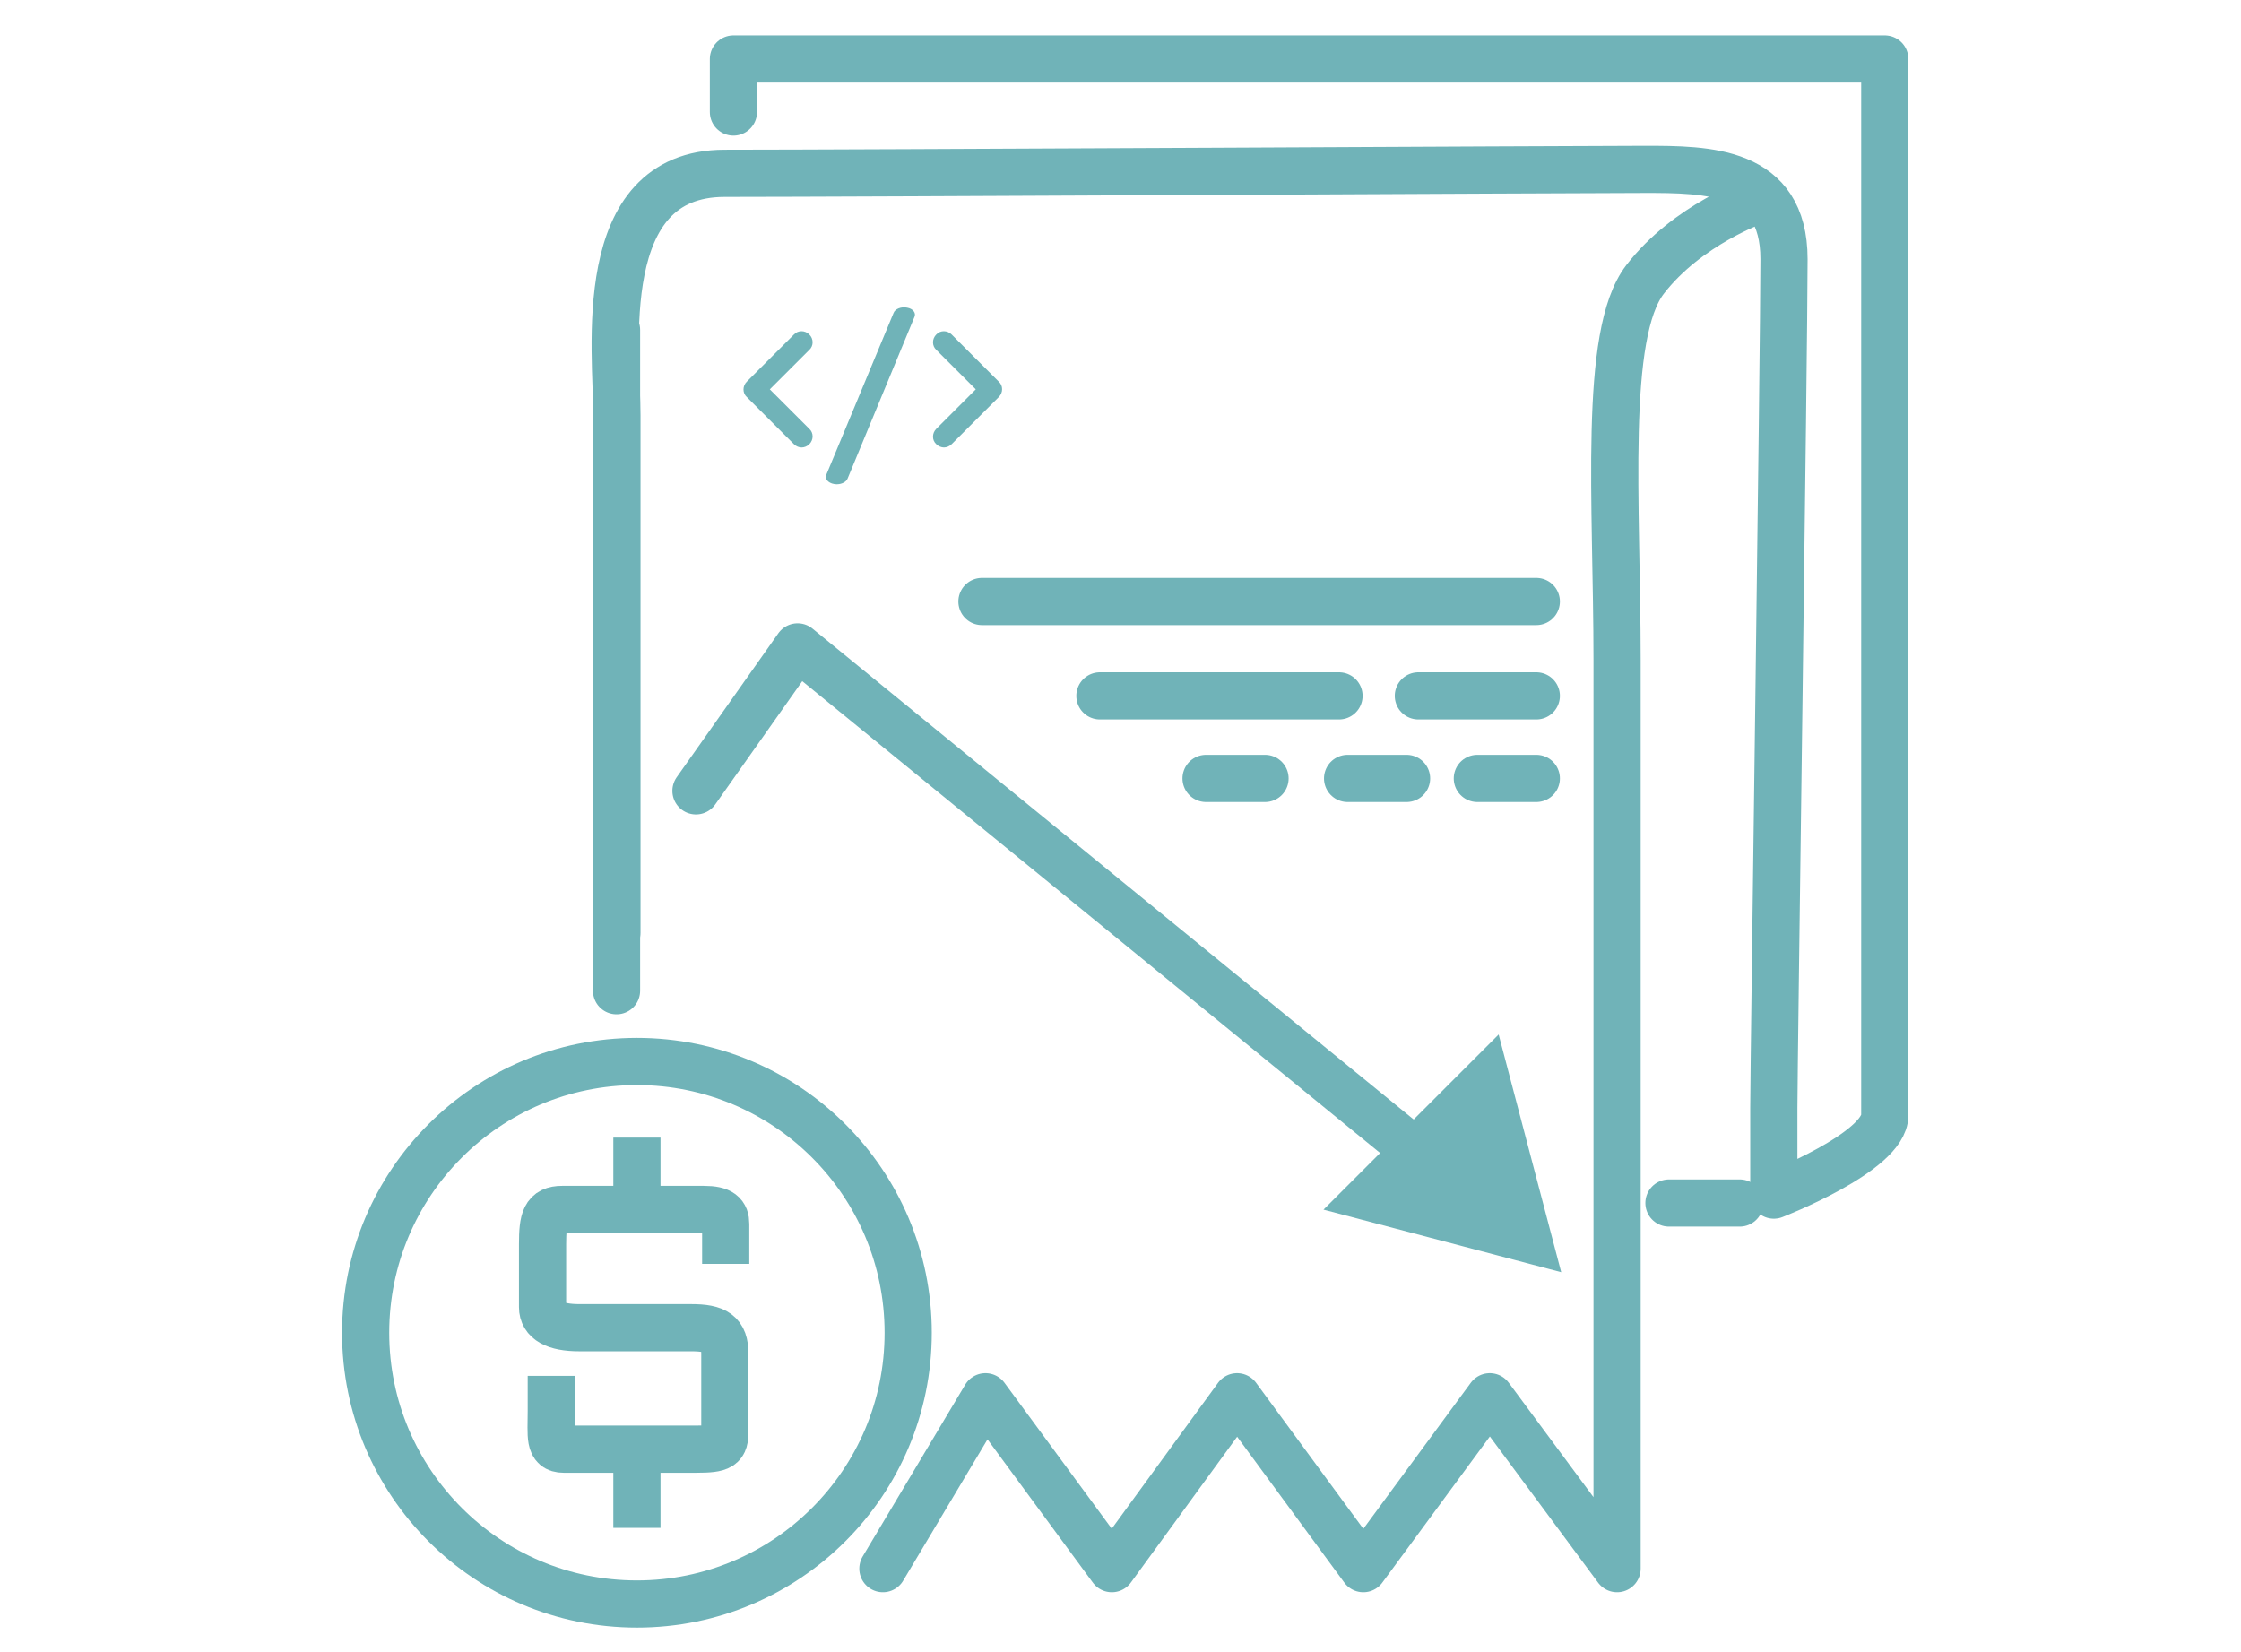
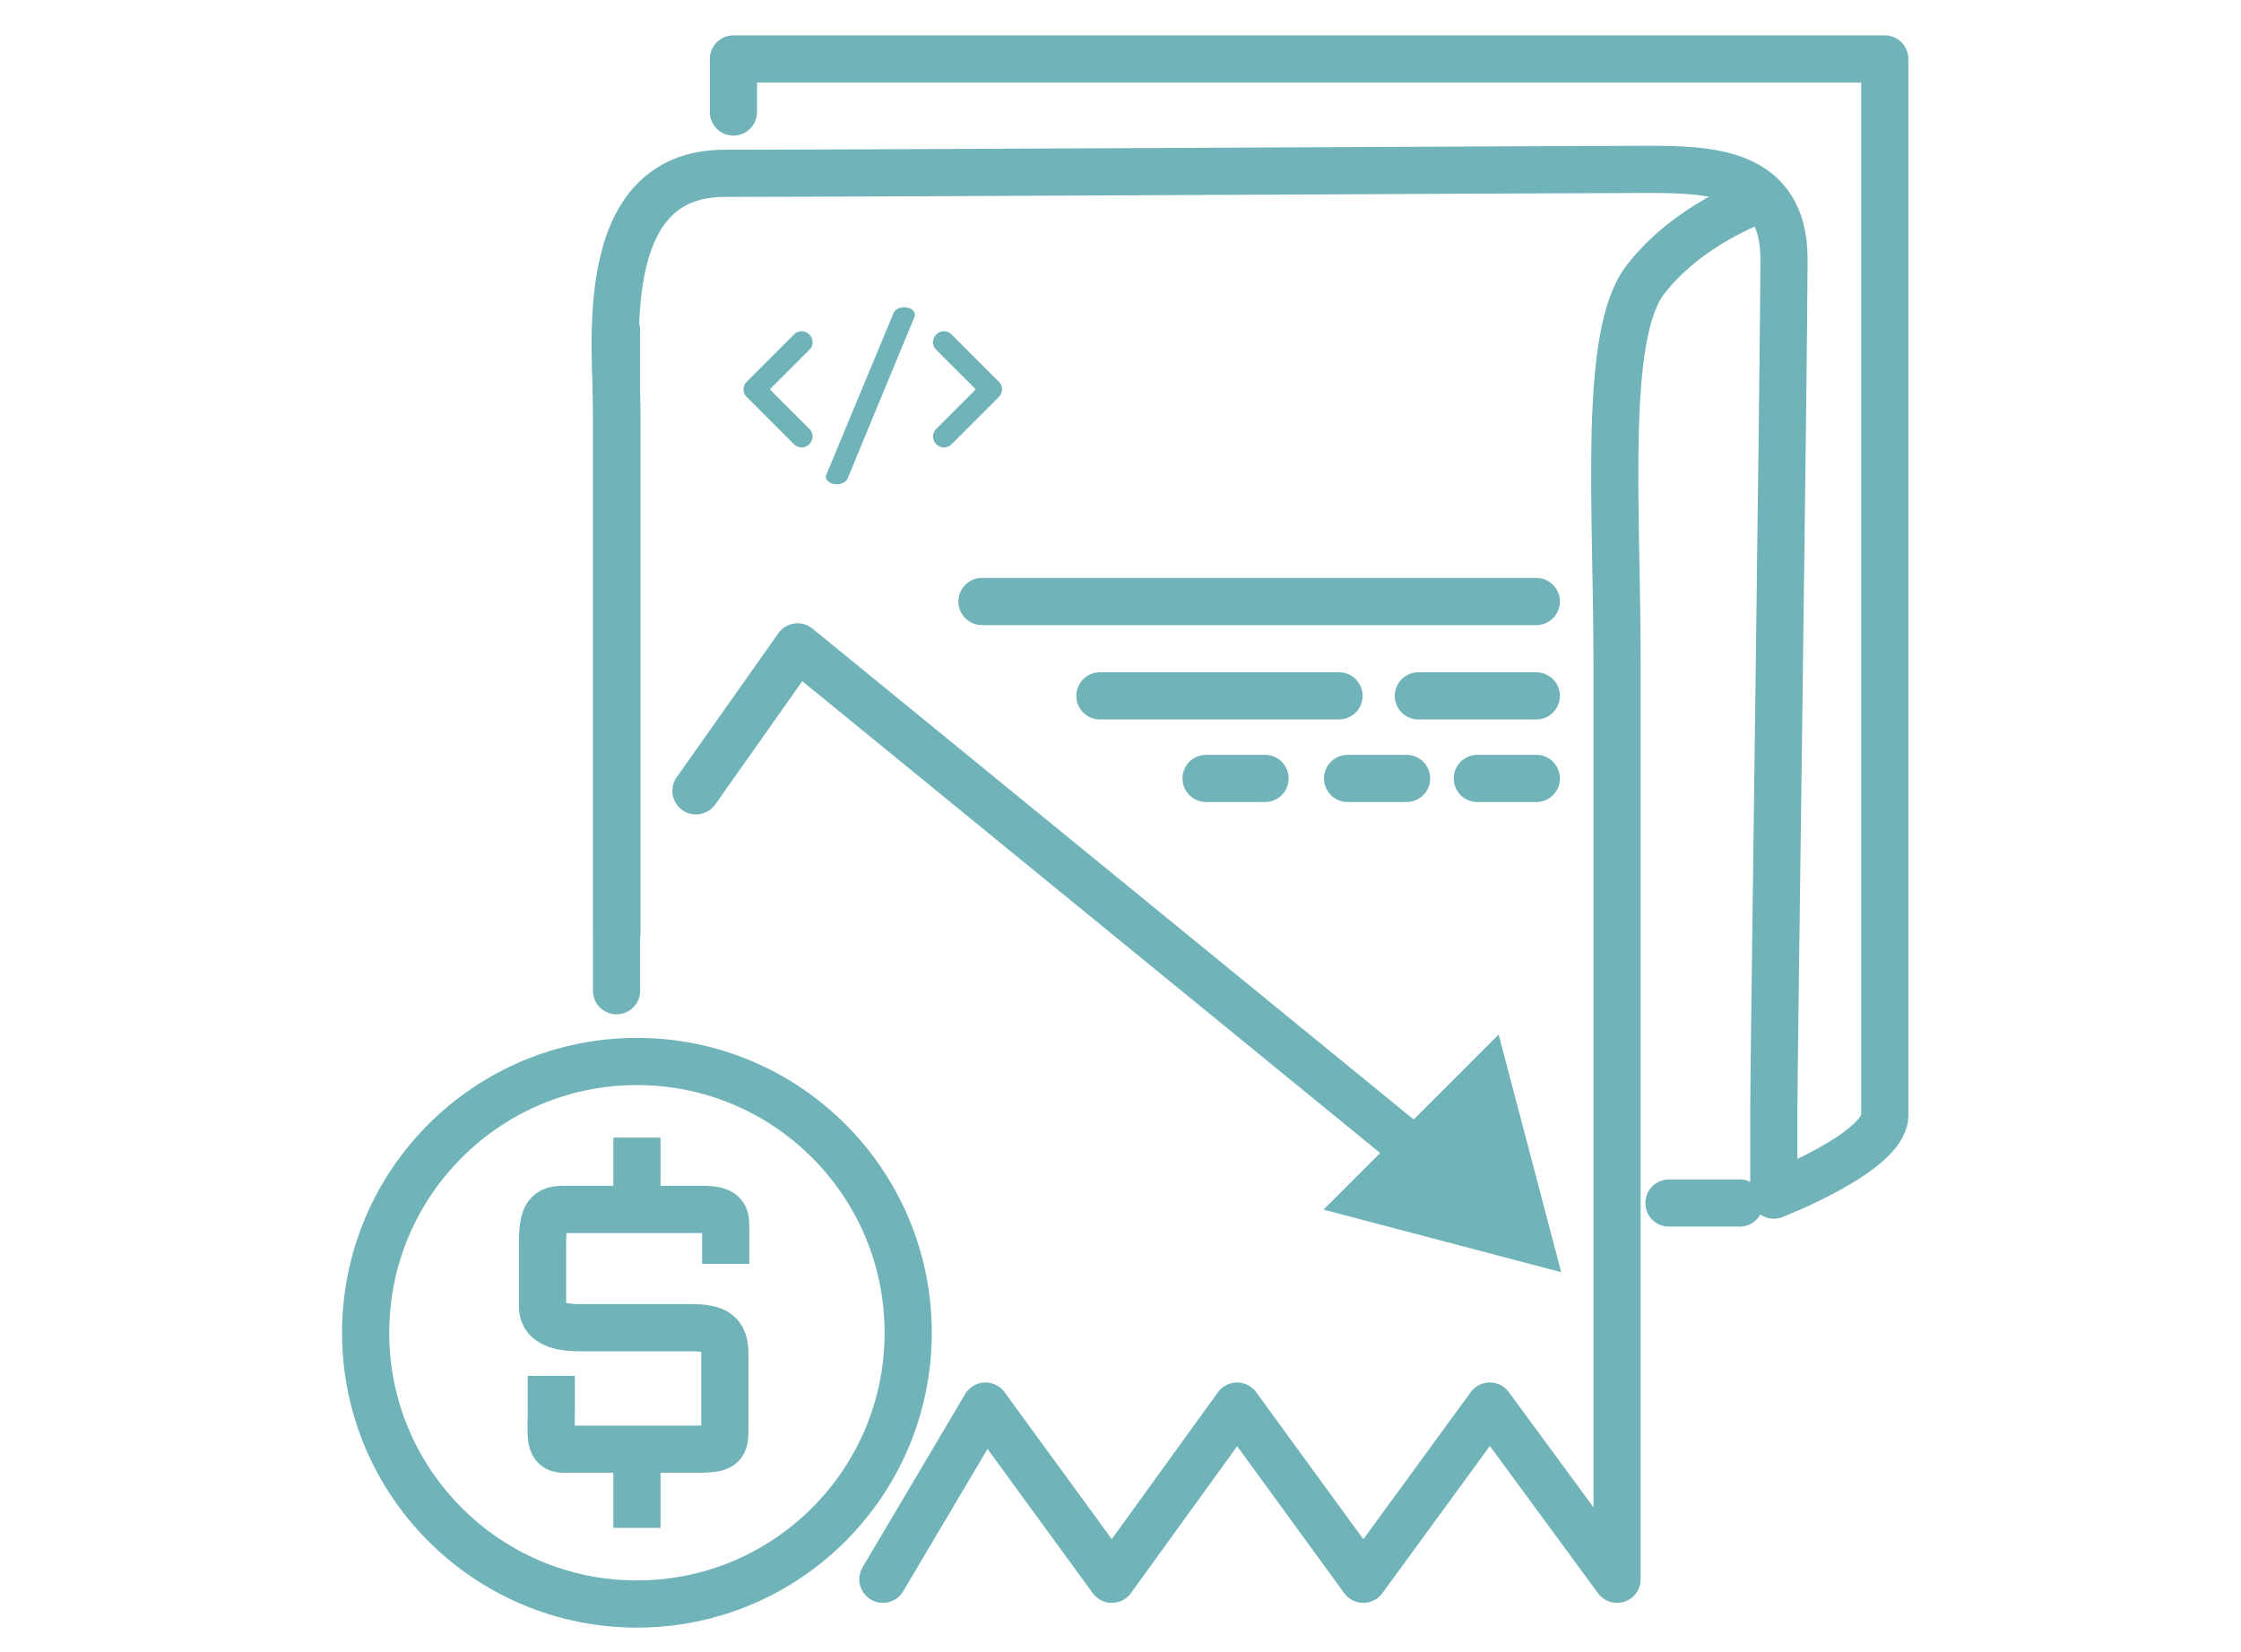
<svg xmlns="http://www.w3.org/2000/svg" width="190px" height="140px" viewBox="0 0 190 140" version="1.1">
  <defs />
  <g id="Page-1" stroke="none" stroke-width="1" fill="none" fill-rule="evenodd">
    <g id="Home-Page-&gt;-Reduce-Development-Costs">
      <g id="np_development_963352_70B3B8" transform="translate(60, 52)">
        <g id="Group" />
      </g>
      <g id="Group-3" transform="translate(31, 5)">
        <g id="Costs">
          <path d="M21.301,74.1 L21.301,30.193 C21.301,24.796 19.27,9.695 30.439,9.695 C41.609,9.695 103.116,9.361 108.432,9.361 C113.747,9.361 120.254,9.376 120.254,16.97 C120.254,24.564 119.391,85.329 119.391,88.955 L119.391,96.33 C119.391,96.33 128.798,92.682 128.798,89.563 L128.798,0 L31.183,0 L31.183,4.498" id="Path-23" stroke="#70B3B8" stroke-width="4" stroke-linecap="round" stroke-linejoin="round" />
          <path d="M116.5,97 L110.5,97" id="Line" stroke="#70B3B8" stroke-width="4" stroke-linecap="round" />
-           <path d="M43.855,128 L52.552,113.427 L63.266,128 L73.884,113.427 L84.587,128 L95.31,113.427 L106.102,128 L106.102,50.953 C106.102,37.669 104.888,23.357 108.471,18.697 C112.053,14.037 117.917,12 117.917,12" id="Path-24" stroke="#70B3B8" stroke-width="4" stroke-linecap="round" stroke-linejoin="round" />
+           <path d="M43.855,128.902 L52.552,114.216 L63.266,128.902 L73.884,114.216 L84.587,128.902 L95.31,114.216 L106.102,128.902 L106.102,51.256 C106.102,37.869 104.888,23.445 108.471,18.749 C112.053,14.053 117.917,12 117.917,12" id="Path-24" stroke="#70B3B8" stroke-width="4" stroke-linecap="round" stroke-linejoin="round" />
          <polyline id="Path-25" stroke="#70B3B8" stroke-width="4" stroke-linecap="round" stroke-linejoin="round" points="28.006 62.054 36.623 49.848 97.699 99.721" />
          <polygon id="Triangle-2-Copy" fill="#70B3B8" transform="translate(95, 96.5) rotate(-45) translate(-95, -96.5) " points="95 105.5 84.5 87.5 105.5 87.5" />
          <path d="M62.254,54 L82.526,54" id="Path-26" stroke="#70B3B8" stroke-width="4" stroke-linecap="round" />
          <path d="M21.273,22.973 L21.273,79" id="Path-26" stroke="#70B3B8" stroke-width="4" stroke-linecap="round" />
          <path d="M52.254,46 L99.254,46" id="Path-26-Copy-5" stroke="#70B3B8" stroke-width="4" stroke-linecap="round" />
          <path d="M89.254,54 L99.254,54" id="Path-26-Copy" stroke="#70B3B8" stroke-width="4" stroke-linecap="round" />
          <path d="M94.254,61 L99.254,61" id="Path-26-Copy-2" stroke="#70B3B8" stroke-width="4" stroke-linecap="round" />
          <path d="M83.254,61 L88.254,61" id="Path-26-Copy-3" stroke="#70B3B8" stroke-width="4" stroke-linecap="round" />
          <path d="M71.254,61 L76.254,61" id="Path-26-Copy-4" stroke="#70B3B8" stroke-width="4" stroke-linecap="round" />
          <g id="Group" transform="translate(0, 85)" stroke="#70B3B8" stroke-width="4">
            <circle id="Oval" cx="23" cy="23" r="23" />
            <g id="Group-2" transform="translate(15, 8)">
              <g id="Group-4">
                <path d="M15.528,9.16 L15.528,5.775 C15.528,4.969 15.158,4.545 13.686,4.545 L1.662,4.545 C0.224,4.545 0,5.353 0,7.496 L0,12.83 C0,13.974 1.055,14.571 3.113,14.571 C5.172,14.571 10.486,14.571 12.594,14.571 C14.702,14.571 15.455,15.057 15.455,16.771 C15.455,18.485 15.455,22.077 15.455,23.361 C15.455,24.644 15.182,24.871 13.022,24.871 L1.78,24.871 C0.516,24.871 0.74,23.776 0.74,21.639 C0.74,19.502 0.74,18.653 0.74,18.653" id="Path-27" stroke-linejoin="round" />
                <path d="M8,0.455 L8,1.364" id="Line" stroke-linecap="square" />
                <path d="M8,28.636 L8,29.545" id="Line-Copy" stroke-linecap="square" />
              </g>
            </g>
          </g>
        </g>
        <path d="M49.685,23.362 C49.312,22.99 48.723,22.99 48.382,23.362 C48.01,23.734 48.01,24.323 48.382,24.664 L51.731,28.012 L48.382,31.36 C48.01,31.732 48.01,32.322 48.382,32.662 C48.568,32.848 48.816,32.941 49.033,32.941 C49.251,32.941 49.499,32.848 49.685,32.662 L53.684,28.663 C54.056,28.291 54.056,27.701 53.684,27.361 L49.685,23.362 Z" id="Shape" fill="#70B3B8" fill-rule="nonzero" />
        <path d="M45.91,21.086 C45.413,20.98 44.887,21.192 44.762,21.532 L39.059,35.251 C38.904,35.591 39.213,35.952 39.71,36.037 C39.803,36.059 39.864,36.059 39.957,36.059 C40.361,36.059 40.733,35.868 40.856,35.591 L46.531,21.872 C46.685,21.532 46.406,21.171 45.91,21.086 L45.91,21.086 Z" id="Shape" fill="#70B3B8" fill-rule="nonzero" />
        <path d="M37.618,23.362 C37.246,22.99 36.656,22.99 36.315,23.362 L32.316,27.361 C31.944,27.733 31.944,28.322 32.316,28.663 L36.315,32.663 C36.501,32.849 36.749,32.942 36.967,32.942 C37.184,32.942 37.432,32.849 37.618,32.663 C37.99,32.29 37.99,31.701 37.618,31.36 L34.269,28.012 L37.618,24.664 C37.99,24.323 37.99,23.734 37.618,23.362 L37.618,23.362 Z" id="Shape" fill="#70B3B8" fill-rule="nonzero" />
      </g>
    </g>
  </g>
</svg>
